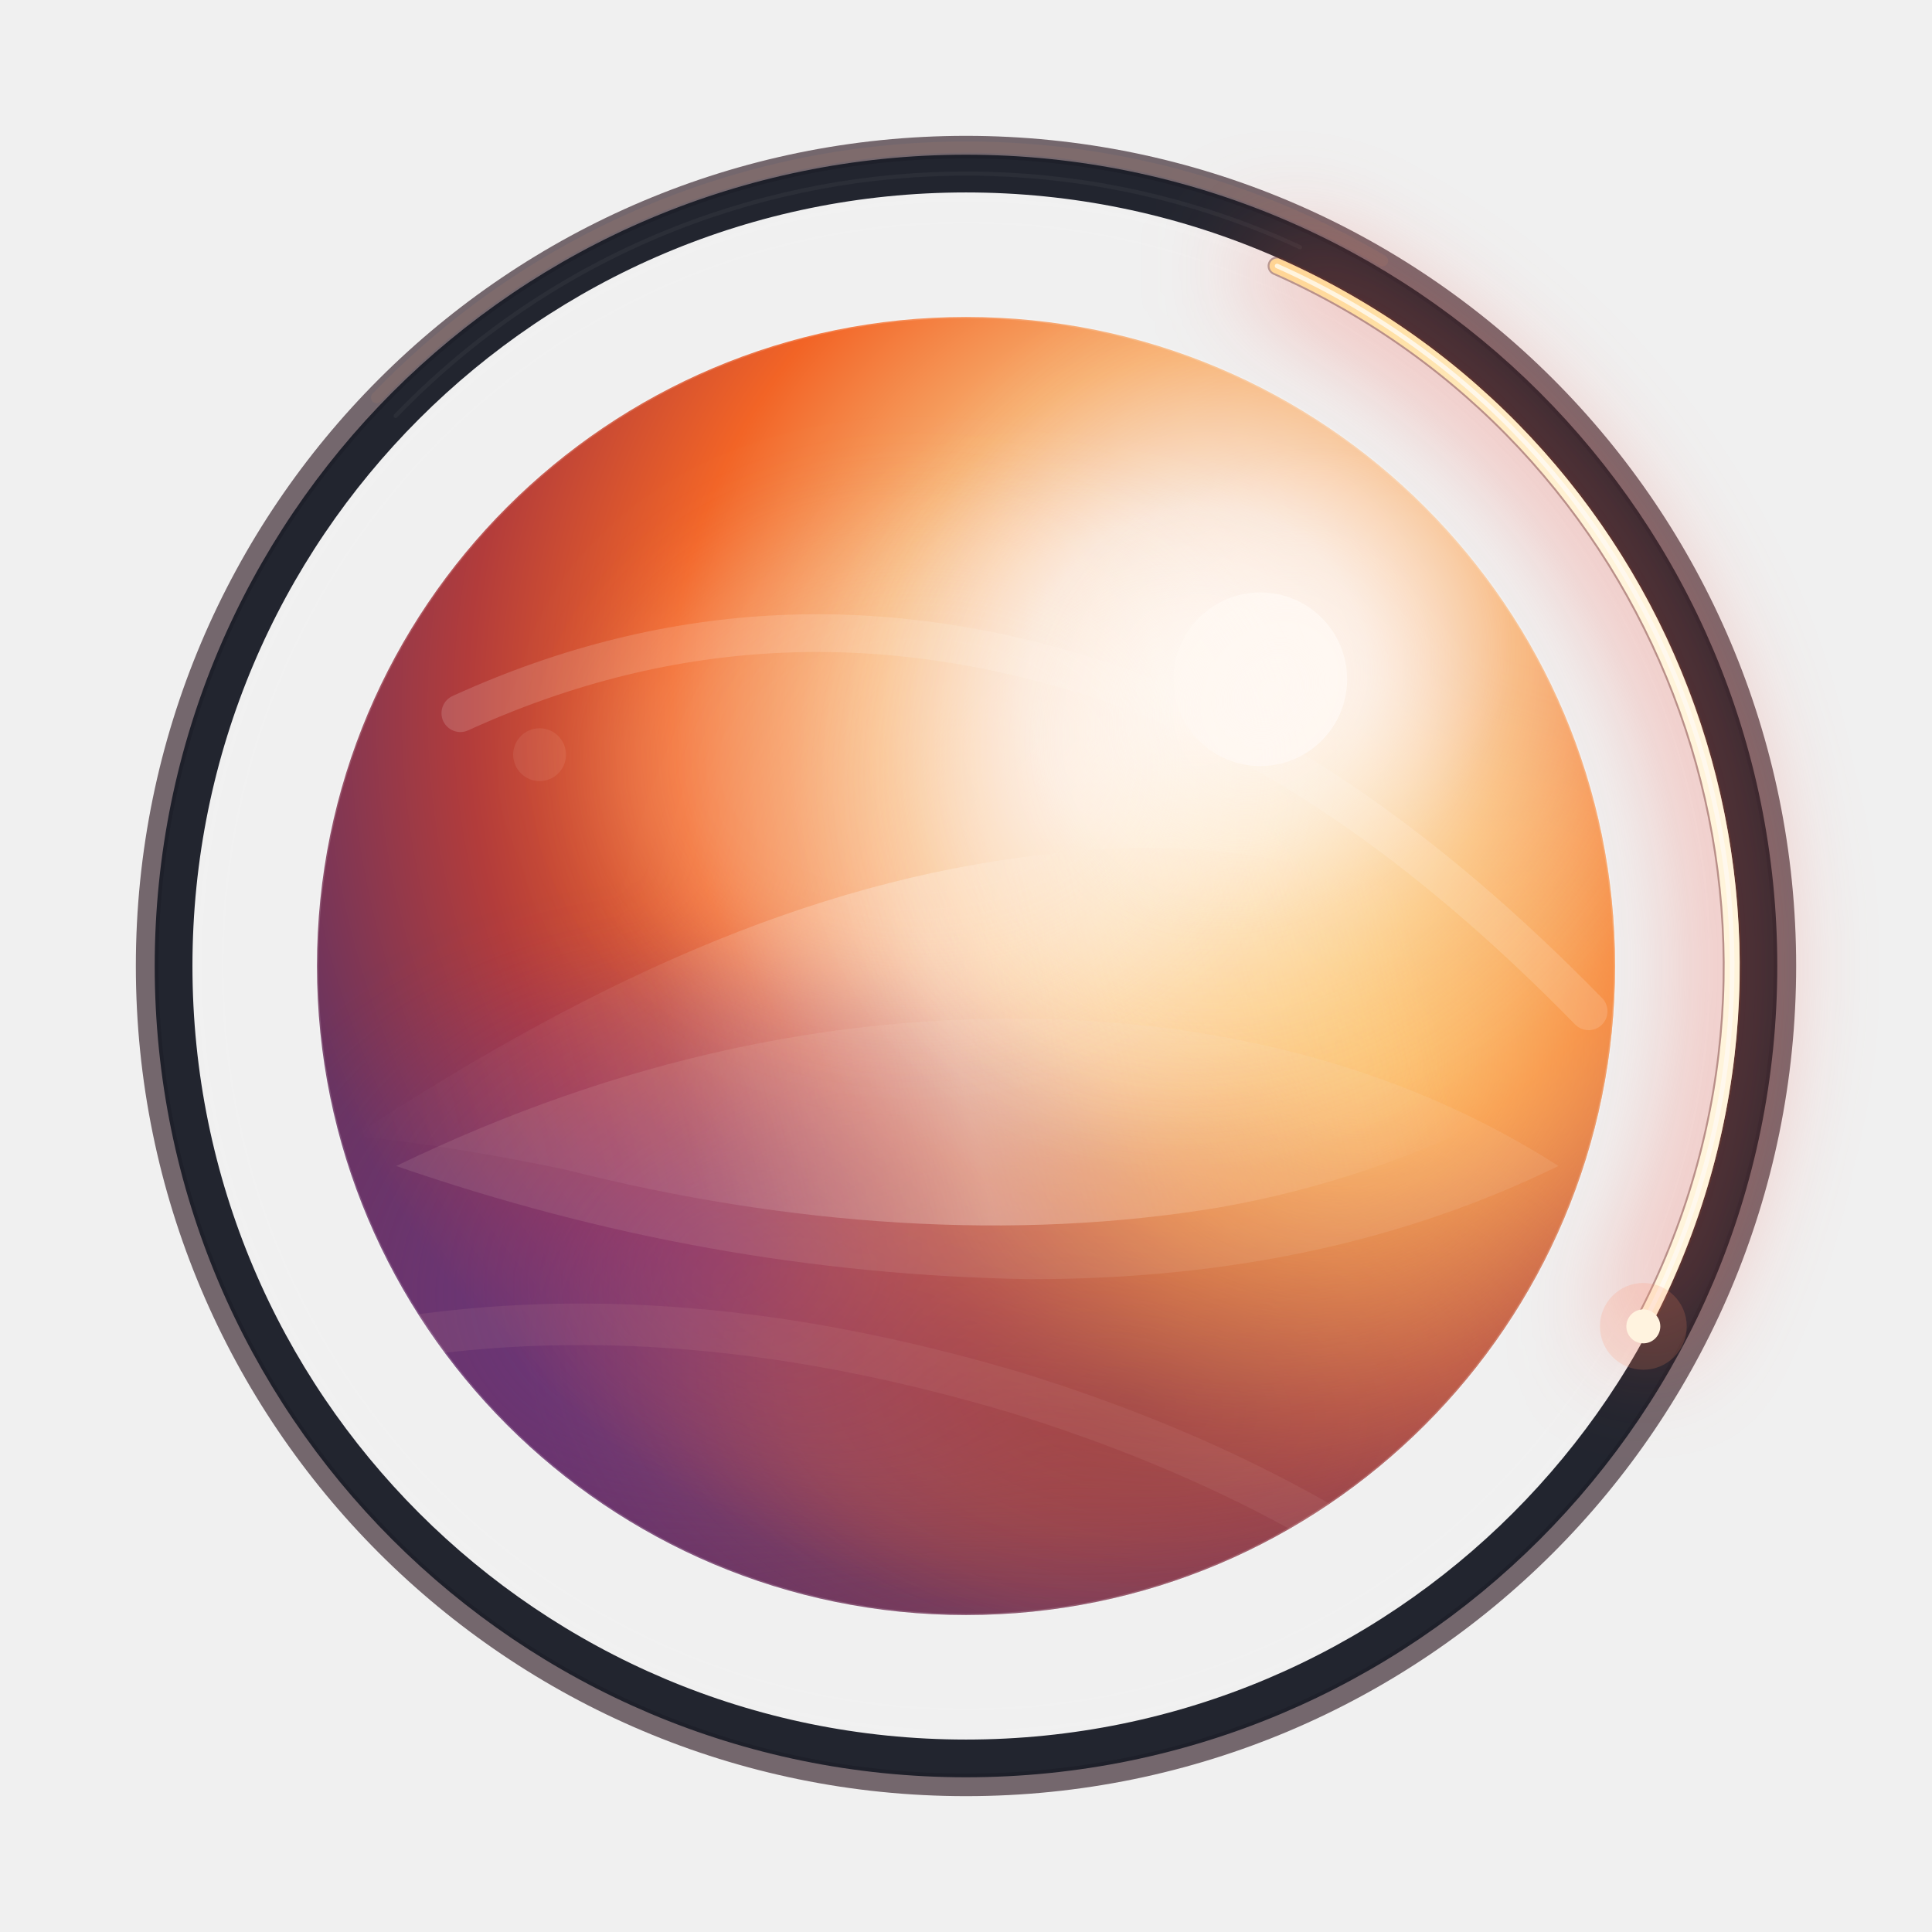
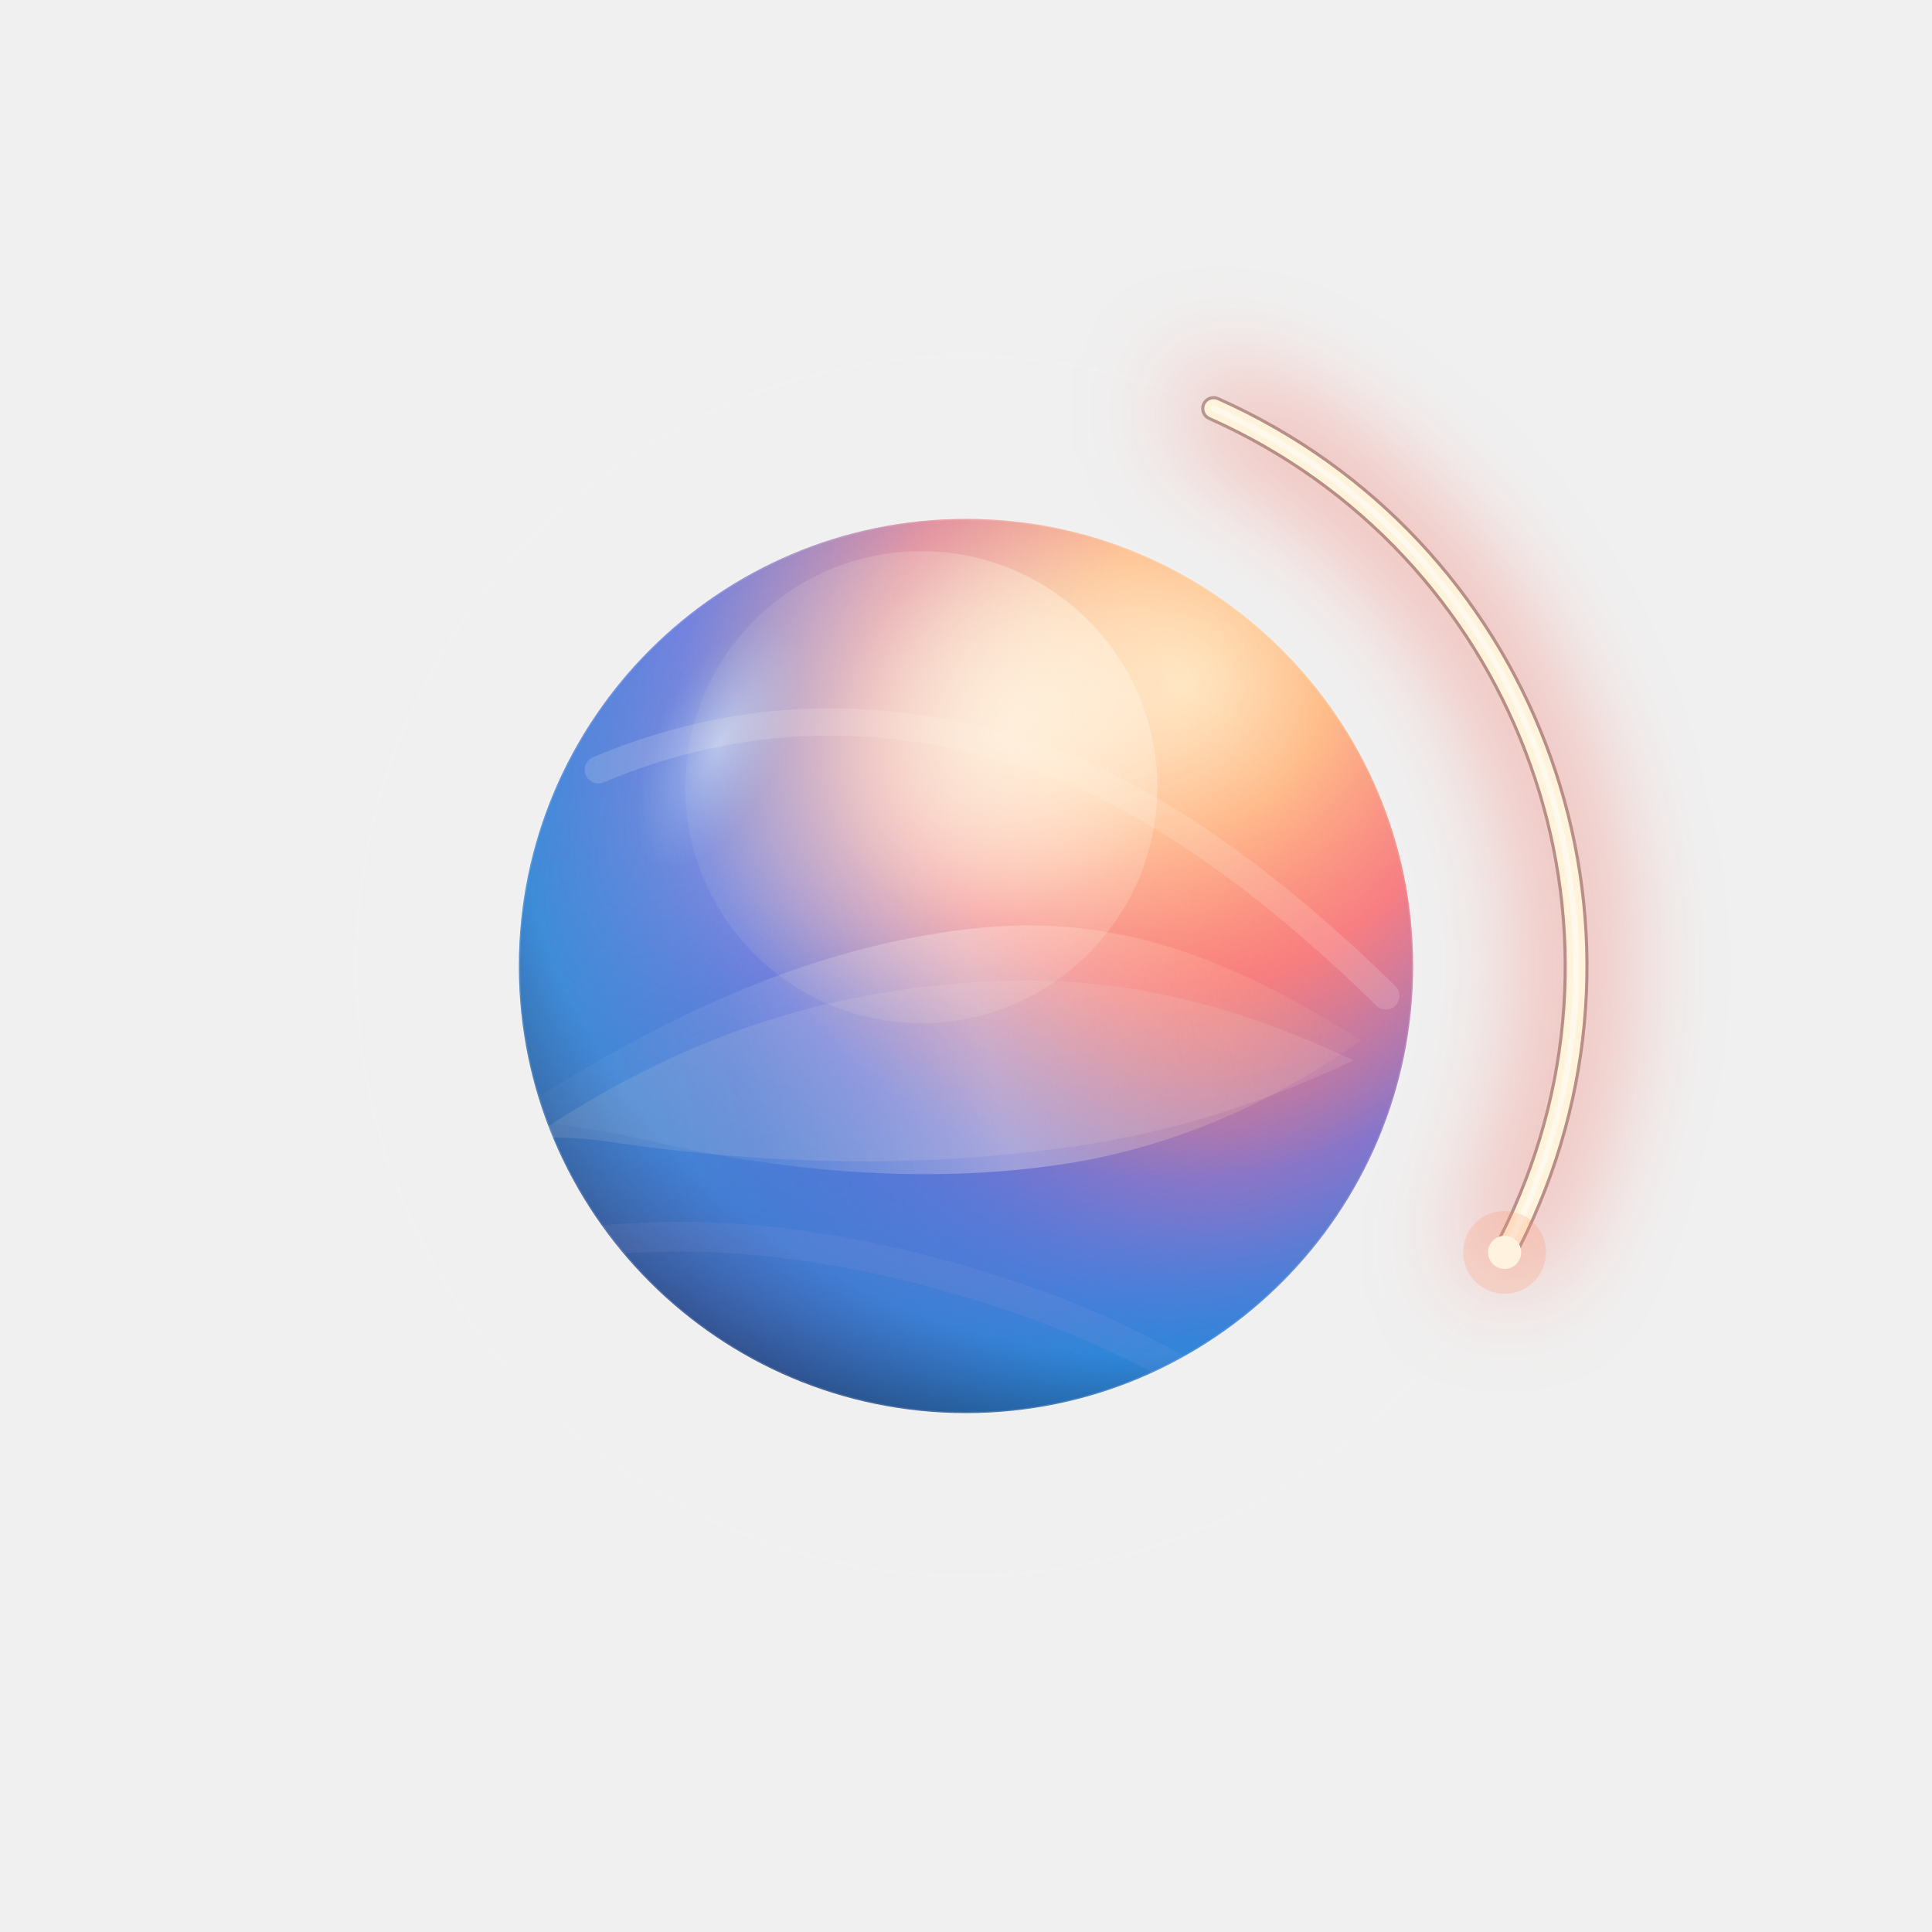
- <svg xmlns="http://www.w3.org/2000/svg" width="64" height="64" viewBox="0 0 1024 1024" fill="none">
+ <svg xmlns="http://www.w3.org/2000/svg" width="512" height="512" viewBox="0 0 1400 1400" fill="none">
  <defs>
-     <radialGradient id="favicon-planet-base" cx="0" cy="0" r="1" gradientUnits="userSpaceOnUse" gradientTransform="translate(636 360) rotate(130) scale(514 494)">
-       <stop stop-color="#FFF8F2" />
-       <stop offset="0.18" stop-color="#F8E1D0" />
-       <stop offset="0.34" stop-color="#F7B070" />
-       <stop offset="0.56" stop-color="#F26426" />
-       <stop offset="0.78" stop-color="#B23C3B" />
-       <stop offset="1" stop-color="#6A345F" />
+     <radialGradient id="favicon-orb-base" cx="0" cy="0" r="1" gradientUnits="userSpaceOnUse" gradientTransform="translate(874 472) rotate(136) scale(728 704)">
+       <stop stop-color="#FFE1B5" />
+       <stop offset="0.16" stop-color="#FFBA84" />
+       <stop offset="0.34" stop-color="#F57E8A" />
+       <stop offset="0.56" stop-color="#6D73E0" />
+       <stop offset="0.76" stop-color="#2F86D9" />
+       <stop offset="1" stop-color="#0B2134" />
    </radialGradient>
-     <radialGradient id="favicon-planet-shadow" cx="0" cy="0" r="1" gradientUnits="userSpaceOnUse" gradientTransform="translate(600 742) rotate(8) scale(324 188)">
-       <stop stop-color="#8C4A53" stop-opacity="0.32" />
-       <stop offset="0.58" stop-color="#C46A4A" stop-opacity="0.2" />
-       <stop offset="1" stop-color="#C46A4A" stop-opacity="0" />
+     <radialGradient id="favicon-orb-rim" cx="0" cy="0" r="1" gradientUnits="userSpaceOnUse" gradientTransform="translate(500 522) rotate(28) scale(256 552)">
+       <stop stop-color="#B7D7FB" stop-opacity="0.7" />
+       <stop offset="0.2" stop-color="#76A6D6" stop-opacity="0.28" />
+       <stop offset="1" stop-color="#76A6D6" stop-opacity="0" />
    </radialGradient>
-     <radialGradient id="favicon-planet-highlight" cx="0" cy="0" r="1" gradientUnits="userSpaceOnUse" gradientTransform="translate(674 366) rotate(134) scale(280 228)">
-       <stop stop-color="#FFF8F3" stop-opacity="0.72" />
-       <stop offset="0.5" stop-color="#FFF8F3" stop-opacity="0.18" />
-       <stop offset="1" stop-color="#FFF8F3" stop-opacity="0" />
+     <radialGradient id="favicon-soft-white" cx="0" cy="0" r="1" gradientUnits="userSpaceOnUse" gradientTransform="translate(742 504) rotate(136) scale(340 272)">
+       <stop stop-color="#FFF4E2" stop-opacity="0.8" />
+       <stop offset="0.52" stop-color="#FFF4E2" stop-opacity="0.24" />
+       <stop offset="1" stop-color="#FFF4E2" stop-opacity="0" />
    </radialGradient>
-     <radialGradient id="favicon-orb-soft-white" cx="0" cy="0" r="1" gradientUnits="userSpaceOnUse" gradientTransform="translate(612 454) rotate(128) scale(310 236)">
-       <stop stop-color="#FFF8F3" stop-opacity="0.74" />
-       <stop offset="0.52" stop-color="#FFF8F3" stop-opacity="0.2" />
-       <stop offset="1" stop-color="#FFF8F3" stop-opacity="0" />
+     <radialGradient id="favicon-coral-bloom" cx="0" cy="0" r="1" gradientUnits="userSpaceOnUse" gradientTransform="translate(910 754) rotate(158) scale(294 236)">
+       <stop stop-color="#FF7E64" stop-opacity="0.42" />
+       <stop offset="1" stop-color="#FF7E64" stop-opacity="0" />
    </radialGradient>
-     <radialGradient id="favicon-orb-gold-bloom" cx="0" cy="0" r="1" gradientUnits="userSpaceOnUse" gradientTransform="translate(724 566) rotate(166) scale(264 216)">
-       <stop stop-color="#FFD77E" stop-opacity="0.8" />
-       <stop offset="1" stop-color="#FFD77E" stop-opacity="0" />
+     <radialGradient id="favicon-violet-pocket" cx="0" cy="0" r="1" gradientUnits="userSpaceOnUse" gradientTransform="translate(520 926) rotate(-18) scale(356 258)">
+       <stop stop-color="#7E52BA" stop-opacity="0.32" />
+       <stop offset="1" stop-color="#7E52BA" stop-opacity="0" />
    </radialGradient>
-     <radialGradient id="favicon-orb-violet-pocket" cx="0" cy="0" r="1" gradientUnits="userSpaceOnUse" gradientTransform="translate(370 662) rotate(-26) scale(274 210)">
-       <stop stop-color="#6B37A5" stop-opacity="0.52" />
-       <stop offset="1" stop-color="#6B37A5" stop-opacity="0" />
+     <radialGradient id="favicon-blue-pocket" cx="0" cy="0" r="1" gradientUnits="userSpaceOnUse" gradientTransform="translate(560 840) rotate(8) scale(358 194)">
+       <stop stop-color="#2F8EDF" stop-opacity="0.32" />
+       <stop offset="0.56" stop-color="#4D88D7" stop-opacity="0.2" />
+       <stop offset="1" stop-color="#4D88D7" stop-opacity="0" />
    </radialGradient>
-     <linearGradient id="favicon-orb-fold-sheen" x1="188" y1="600" x2="744" y2="470" gradientUnits="userSpaceOnUse">
+     <linearGradient id="favicon-fold-sheen" x1="290" y1="820" x2="1036" y2="650" gradientUnits="userSpaceOnUse">
      <stop stop-color="#FFF7F0" stop-opacity="0" />
      <stop offset="0.3" stop-color="#FFF7F0" stop-opacity="0.08" />
-       <stop offset="0.56" stop-color="#FFF7F0" stop-opacity="0.34" />
-       <stop offset="0.82" stop-color="#FFD7B2" stop-opacity="0.18" />
+       <stop offset="0.56" stop-color="#FFF7F0" stop-opacity="0.32" />
+       <stop offset="0.82" stop-color="#FFD7B2" stop-opacity="0.16" />
      <stop offset="1" stop-color="#FFD7B2" stop-opacity="0" />
    </linearGradient>
-     <linearGradient id="favicon-flare-gradient" x1="674" y1="146" x2="906" y2="704" gradientUnits="userSpaceOnUse">
+     <linearGradient id="favicon-flare-gradient" x1="860" y1="260" x2="1050" y2="736" gradientUnits="userSpaceOnUse">
      <stop stop-color="#F45C4D" />
      <stop offset="0.24" stop-color="#FF8A5D" />
      <stop offset="0.56" stop-color="#FFC37A" />
      <stop offset="0.82" stop-color="#FFE1A7" />
      <stop offset="1" stop-color="#FFF4DB" />
    </linearGradient>
-     <linearGradient id="favicon-flare-core" x1="684" y1="160" x2="892" y2="690" gradientUnits="userSpaceOnUse">
+     <linearGradient id="favicon-flare-core" x1="870" y1="280" x2="1036" y2="716" gradientUnits="userSpaceOnUse">
      <stop stop-color="#FF9E78" />
      <stop offset="0.48" stop-color="#FFF0CF" />
      <stop offset="1" stop-color="#FFF8ED" />
    </linearGradient>
-     <filter id="favicon-soft-blur-20" x="0" y="0" width="1024" height="1024" filterUnits="userSpaceOnUse" color-interpolation-filters="sRGB">
-       <feGaussianBlur stdDeviation="20" />
+     <filter id="favicon-blur-40" x="0" y="0" width="1400" height="1400" filterUnits="userSpaceOnUse" color-interpolation-filters="sRGB">
+       <feGaussianBlur stdDeviation="40" />
    </filter>
-     <filter id="favicon-soft-blur-28" x="0" y="0" width="1024" height="1024" filterUnits="userSpaceOnUse" color-interpolation-filters="sRGB">
-       <feGaussianBlur stdDeviation="28" />
-     </filter>
-     <clipPath id="favicon-planet-clip">
-       <circle cx="512" cy="512" r="344" />
+     <clipPath id="favicon-orb-clip">
+       <circle cx="700" cy="700" r="360" />
    </clipPath>
  </defs>
-   <circle cx="512" cy="512" r="458" stroke="#FFFFFF" stroke-opacity="0.03" stroke-width="2" />
-   <circle cx="512" cy="512" r="434" stroke="#342129" stroke-opacity="0.66" stroke-width="12" />
-   <circle cx="512" cy="512" r="420" stroke="#1A1E28" stroke-opacity="0.96" stroke-width="20" />
-   <circle cx="512" cy="512" r="406" stroke="#FFFFFF" stroke-opacity="0.055" stroke-width="2" />
-   <circle cx="512" cy="512" r="394" stroke="#FFFFFF" stroke-opacity="0.038" stroke-width="1.4" />
-   <circle cx="512" cy="512" r="434" stroke="#F3A16E" stroke-opacity="0.08" stroke-width="6" stroke-linecap="round" stroke-dasharray="580 2147" transform="rotate(-136 512 512)" />
-   <circle cx="512" cy="512" r="420" stroke="#FFFFFF" stroke-opacity="0.04" stroke-width="2.2" stroke-linecap="round" stroke-dasharray="520 2119" transform="rotate(-136 512 512)" />
-   <g filter="url(#favicon-soft-blur-28)">
-     <circle cx="512" cy="512" r="406" stroke="#F45C4D" stroke-opacity="0.54" stroke-width="28" stroke-linecap="round" stroke-dasharray="666 1885" transform="rotate(-66 512 512)" />
+   <circle cx="700" cy="700" r="442" stroke="#FFFFFF" stroke-opacity="0.06" stroke-width="2.2" />
+   <g filter="url(#favicon-blur-40)">
+     <circle cx="700" cy="700" r="442" stroke="#F45C4D" stroke-opacity="0.64" stroke-width="38" stroke-linecap="round" stroke-dasharray="725.1 2052" transform="rotate(-66 700 700)" />
  </g>
-   <circle cx="512" cy="512" r="406" stroke="#6D352A" stroke-opacity="0.42" stroke-width="10" stroke-linecap="round" stroke-dasharray="666 1885" transform="rotate(-66 512 512)" />
-   <circle cx="512" cy="512" r="406" stroke="url(#favicon-flare-gradient)" stroke-width="8" stroke-linecap="round" stroke-dasharray="666 1885" transform="rotate(-66 512 512)" />
-   <circle cx="512" cy="512" r="406" stroke="url(#favicon-flare-core)" stroke-width="2.4" stroke-linecap="round" stroke-dasharray="666 1885" transform="rotate(-66 512 512)" />
-   <circle cx="871" cy="703" r="23" fill="#FF8D65" fill-opacity="0.18" />
-   <circle cx="871" cy="703" r="9" fill="#FFF3DF" />
-   <circle cx="512" cy="512" r="344" fill="url(#favicon-planet-base)" />
-   <circle cx="512" cy="512" r="344" fill="url(#favicon-planet-shadow)" />
-   <g clip-path="url(#favicon-planet-clip)">
-     <g filter="url(#favicon-soft-blur-20)">
-       <ellipse cx="502" cy="430" rx="268" ry="176" fill="url(#favicon-orb-soft-white)" />
-       <ellipse cx="726" cy="586" rx="236" ry="204" fill="url(#favicon-orb-gold-bloom)" />
-       <ellipse cx="370" cy="714" rx="274" ry="208" fill="url(#favicon-orb-violet-pocket)" />
-       <ellipse cx="562" cy="650" rx="302" ry="170" fill="url(#favicon-planet-shadow)" />
+   <circle cx="700" cy="700" r="442" stroke="#6D352A" stroke-opacity="0.42" stroke-width="18" stroke-linecap="round" stroke-dasharray="725.1 2052" transform="rotate(-66 700 700)" />
+   <circle cx="700" cy="700" r="442" stroke="url(#favicon-flare-gradient)" stroke-width="13.5" stroke-linecap="round" stroke-dasharray="725.1 2052" transform="rotate(-66 700 700)" />
+   <circle cx="700" cy="700" r="442" stroke="url(#favicon-flare-core)" stroke-width="4.2" stroke-linecap="round" stroke-dasharray="725.1 2052" transform="rotate(-66 700 700)" />
+   <circle cx="1090.3" cy="907.5" r="30" fill="#FF8D65" fill-opacity="0.22" />
+   <circle cx="1090.3" cy="907.5" r="12" fill="#FFF3DF" />
+   <g transform="translate(700 700) scale(0.9) translate(-700 -700)">
+     <circle cx="700" cy="700" r="360" fill="url(#favicon-orb-base)" />
+     <circle cx="700" cy="700" r="360" fill="url(#favicon-orb-rim)" />
+     <g clip-path="url(#favicon-orb-clip)">
+       <g filter="url(#favicon-blur-40)">
+         <ellipse cx="700" cy="528" rx="292" ry="192" fill="url(#favicon-soft-white)" />
+         <ellipse cx="910" cy="700" rx="270" ry="232" fill="url(#favicon-coral-bloom)" />
+         <ellipse cx="504" cy="926" rx="300" ry="224" fill="url(#favicon-violet-pocket)" />
+         <ellipse cx="612" cy="818" rx="344" ry="194" fill="url(#favicon-blue-pocket)" />
+       </g>
+       <path d="M330 822C464 734 582 684 704 670C810 658 902 686 1018 760C944 812 868 844 788 858C680 876 560 868 442 840C404 832 368 826 330 822Z" fill="url(#favicon-fold-sheen)" />
+       <path d="M350 838C466 760 574 724 694 714C808 704 906 726 1012 776C932 814 852 838 766 848C642 864 520 858 402 840C384 838 366 838 350 838Z" fill="#FFF4E2" fill-opacity="0.11" />
+       <path d="M404 542C518 494 634 492 752 530C842 560 938 626 1038 724" stroke="#FFF7F1" stroke-opacity="0.16" stroke-width="22" stroke-linecap="round" />
+       <path d="M344 930C456 908 574 916 706 956C820 990 910 1040 988 1110" stroke="#C8ADD6" stroke-opacity="0.085" stroke-width="24" stroke-linecap="round" />
+       <circle cx="1118" cy="490" r="50" fill="#FFF9F2" fill-opacity="0.9" />
+       <circle cx="664" cy="556" r="190" fill="url(#favicon-soft-white)" />
    </g>
-     <path d="M188 602C322 514 440 464 562 452C668 440 760 468 876 542C802 594 726 626 646 640C538 658 418 650 300 620C262 612 226 606 188 602Z" fill="url(#favicon-orb-fold-sheen)" />
-     <path d="M210 618C330 560 444 538 550 540C654 542 748 568 826 618C744 658 652 678 546 678C430 676 320 656 210 618Z" fill="#F5E3D2" fill-opacity="0.11" />
-     <path d="M244 378C358 326 470 324 582 360C668 388 754 446 842 536" stroke="#FFF7F1" stroke-opacity="0.16" stroke-width="20" stroke-linecap="round" />
-     <path d="M184 714C294 692 410 700 538 738C648 772 736 820 810 886" stroke="#E2B2A0" stroke-opacity="0.1" stroke-width="22" stroke-linecap="round" />
-     <circle cx="286" cy="400" r="14" fill="#FFF2E2" fill-opacity="0.08" />
-     <circle cx="668" cy="360" r="46" fill="#FFF9F2" fill-opacity="0.9" />
+     <circle cx="700" cy="700" r="360" fill="none" stroke="#FFF8F2" stroke-opacity="0.14" stroke-width="2" />
  </g>
-   <g filter="url(#favicon-soft-blur-28)">
-     <ellipse cx="486" cy="406" rx="164" ry="128" fill="#FFF4E2" fill-opacity="0.22" />
-   </g>
-   <circle cx="512" cy="512" r="344" fill="url(#favicon-planet-highlight)" />
-   <circle cx="512" cy="512" r="344" fill="none" stroke="#FFFFFF" stroke-opacity="0.15" stroke-width="1.4" />
</svg>
